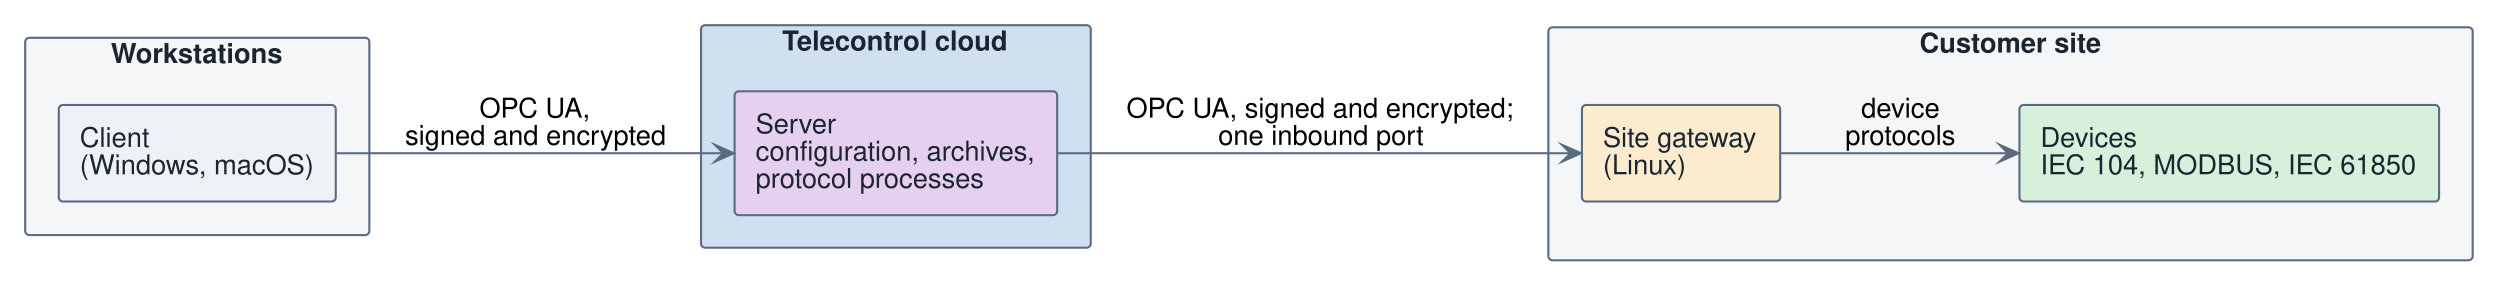
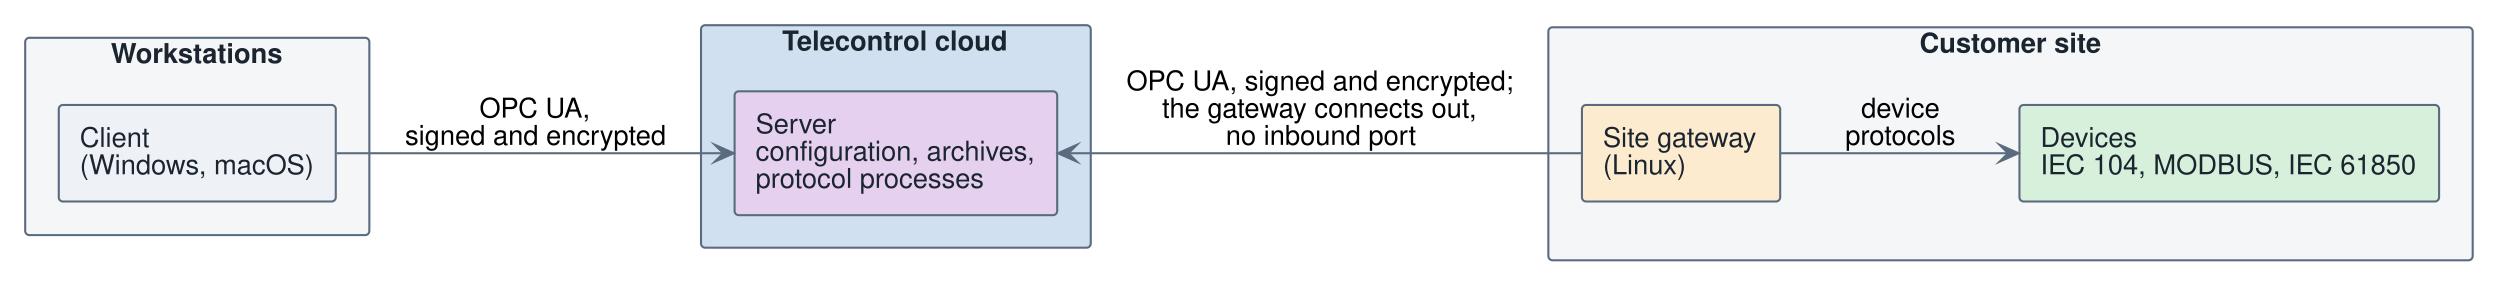
<svg xmlns="http://www.w3.org/2000/svg" contentStyleType="text/css" data-diagram-type="DESCRIPTION" height="138px" preserveAspectRatio="none" style="width:1191px;height:138px;background:#FFFFFF;" version="1.1" viewBox="0 0 1191 138" width="1191px" zoomAndPan="magnify">
  <defs />
  <g>
    <g class="cluster" data-qualified-name="ws" data-source-line="5" id="ent0001">
      <rect fill="#F4F6F8" height="94" rx="2" ry="2" style="stroke:#5B6B7F;stroke-width:1;" width="163.96" x="12" y="18" />
      <text fill="#1B2530" font-family="Helvetica" font-size="13" font-weight="700" lengthAdjust="spacing" textLength="82.342" x="52.809" y="30.01">Workstations</text>
    </g>
    <g class="cluster" data-qualified-name="cloud" data-source-line="9" id="ent0003">
      <rect fill="#D0E0F0" height="106" rx="2" ry="2" style="stroke:#5B6B7F;stroke-width:1;" width="185.68" x="333.96" y="12" />
      <text fill="#1B2530" font-family="Helvetica" font-size="13" font-weight="700" lengthAdjust="spacing" textLength="108.342" x="372.629" y="24.01">Telecontrol cloud</text>
    </g>
    <g class="cluster" data-qualified-name="site" data-source-line="13" id="ent0005">
      <rect fill="#F4F6F8" height="111" rx="2" ry="2" style="stroke:#5B6B7F;stroke-width:1;" width="440.35" x="737.64" y="13" />
      <text fill="#1B2530" font-family="Helvetica" font-size="13" font-weight="700" lengthAdjust="spacing" textLength="86.69" x="914.47" y="25.01">Customer site</text>
    </g>
    <g class="entity" data-qualified-name="ws.c1" data-source-line="6" id="ent0002">
      <rect fill="#EEF2F7" height="46" rx="2" ry="2" style="stroke:#5B6B7F;stroke-width:1;" width="131.96" x="28" y="50" />
      <text fill="#1B2530" font-family="Helvetica" font-size="13" lengthAdjust="spacing" textLength="33.236" x="38" y="70.01">Client</text>
      <text fill="#1B2530" font-family="Helvetica" font-size="13" lengthAdjust="spacing" textLength="111.96" x="38" y="83.01">(Windows, macOS)</text>
    </g>
    <g class="entity" data-qualified-name="cloud.srv" data-source-line="10" id="ent0004">
      <rect fill="#E6D0F0" height="59" rx="2" ry="2" style="stroke:#5B6B7F;stroke-width:1;" width="153.682" x="349.96" y="43.5" />
      <text fill="#1B2530" font-family="Helvetica" font-size="13" lengthAdjust="spacing" textLength="38.289" x="359.96" y="63.51">Server</text>
      <text fill="#1B2530" font-family="Helvetica" font-size="13" lengthAdjust="spacing" textLength="133.682" x="359.96" y="76.51">configuration, archives,</text>
      <text fill="#1B2530" font-family="Helvetica" font-size="13" lengthAdjust="spacing" textLength="109.11" x="359.96" y="89.51">protocol processes</text>
    </g>
    <g class="entity" data-qualified-name="site.gw" data-source-line="14" id="ent0006">
      <rect fill="#FDEBCF" height="46" rx="2" ry="2" style="stroke:#5B6B7F;stroke-width:1;" width="94.433" x="753.64" y="50" />
      <text fill="#1B2530" font-family="Helvetica" font-size="13" lengthAdjust="spacing" textLength="74.433" x="763.64" y="70.01">Site gateway</text>
      <text fill="#1B2530" font-family="Helvetica" font-size="13" lengthAdjust="spacing" textLength="39.736" x="763.64" y="83.01">(Linux)</text>
    </g>
    <g class="entity" data-qualified-name="site.dev" data-source-line="15" id="ent0007">
      <rect fill="#D7F0DB" height="46" rx="2" ry="2" style="stroke:#5B6B7F;stroke-width:1;" width="199.912" x="962.07" y="50" />
      <text fill="#1B2530" font-family="Helvetica" font-size="13" lengthAdjust="spacing" textLength="46.236" x="972.07" y="70.01">Devices</text>
      <text fill="#1B2530" font-family="Helvetica" font-size="13" lengthAdjust="spacing" textLength="179.912" x="972.07" y="83.01">IEC 104, MODBUS, IEC 61850</text>
    </g>
    <g class="link" data-entity-1="ent0002" data-entity-2="ent0004" data-link-type="dependency" data-source-line="18" id="lnk8">
      <path d="M160.34,73 C214.76,73 287.32,73 344.56,73" fill="none" id="c1-to-srv" style="stroke:#5B6B7F;stroke-width:1;" />
      <polygon fill="#5B6B7F" points="349.56,73,340.56,69,344.56,73,340.56,77,349.56,73" style="stroke:#5B6B7F;stroke-width:1;stroke-linejoin:miter;stroke-miterlimit:10;" />
      <text fill="#000000" font-family="Helvetica" font-size="13" lengthAdjust="spacing" textLength="53.454" x="228.389" y="56.01">OPC UA,</text>
      <text fill="#000000" font-family="Helvetica" font-size="13" lengthAdjust="spacing" textLength="124.312" x="192.96" y="69.01">signed and encrypted</text>
    </g>
    <g class="link" data-entity-1="ent0004" data-entity-2="ent0006" data-link-type="dependency" data-source-line="19" id="lnk9">
-       <path d="M503.99,73 C578.82,73 685.61,73 748.16,73" fill="none" id="srv-to-gw" style="stroke:#5B6B7F;stroke-width:1;" />
-       <polygon fill="#5B6B7F" points="753.16,73,744.16,69,748.16,73,744.16,77,753.16,73" style="stroke:#5B6B7F;stroke-width:1;stroke-linejoin:miter;stroke-miterlimit:10;" />
-       <text fill="#000000" font-family="Helvetica" font-size="13" lengthAdjust="spacing" textLength="184.99" x="536.64" y="56.01">OPC UA, signed and encrypted;</text>
-       <text fill="#000000" font-family="Helvetica" font-size="13" lengthAdjust="spacing" textLength="97.582" x="580.344" y="69.01">one inbound port</text>
+       <path d="M508.99,73 C583.82,73 690.61,73 753.16,73" fill="none" id="srv-backto-gw" style="stroke:#5B6B7F;stroke-width:1;" />
+       <polygon fill="#5B6B7F" points="503.99,73,512.99,77,508.99,73,512.99,69,503.99,73" style="stroke:#5B6B7F;stroke-width:1;stroke-linejoin:miter;stroke-miterlimit:10;" />
+       <text fill="#000000" font-family="Helvetica" font-size="13" lengthAdjust="spacing" textLength="184.99" x="536.64" y="43.01">OPC UA, signed and encrypted;</text>
+       <text fill="#000000" font-family="Helvetica" font-size="13" lengthAdjust="spacing" textLength="151.042" x="553.614" y="56.01">the gateway connects out,</text>
+       <text fill="#000000" font-family="Helvetica" font-size="13" lengthAdjust="spacing" textLength="90.353" x="583.959" y="69.01">no inbound port</text>
    </g>
    <g class="link" data-entity-1="ent0006" data-entity-2="ent0007" data-link-type="dependency" data-source-line="20" id="lnk10">
      <path d="M848.49,73 C879.97,73 917.72,73 956.62,73" fill="none" id="gw-to-dev" style="stroke:#5B6B7F;stroke-width:1;" />
      <polygon fill="#5B6B7F" points="961.62,73,952.62,69,956.62,73,952.62,77,961.62,73" style="stroke:#5B6B7F;stroke-width:1;stroke-linejoin:miter;stroke-miterlimit:10;" />
      <text fill="#000000" font-family="Helvetica" font-size="13" lengthAdjust="spacing" textLength="37.578" x="886.655" y="56.01">device</text>
      <text fill="#000000" font-family="Helvetica" font-size="13" lengthAdjust="spacing" textLength="52.749" x="879.07" y="69.01">protocols</text>
    </g>
  </g>
</svg>
